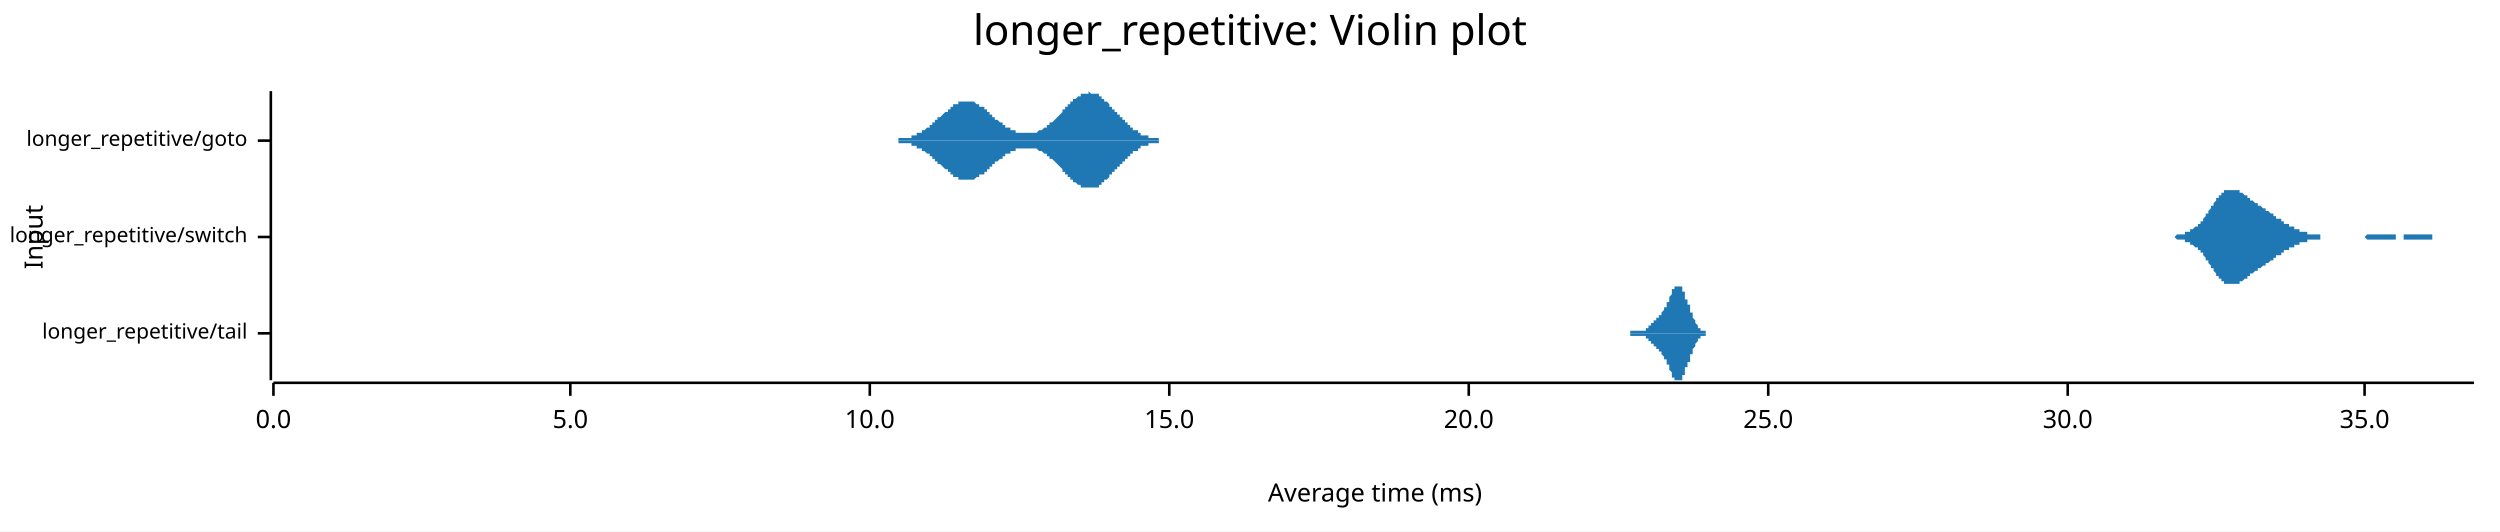
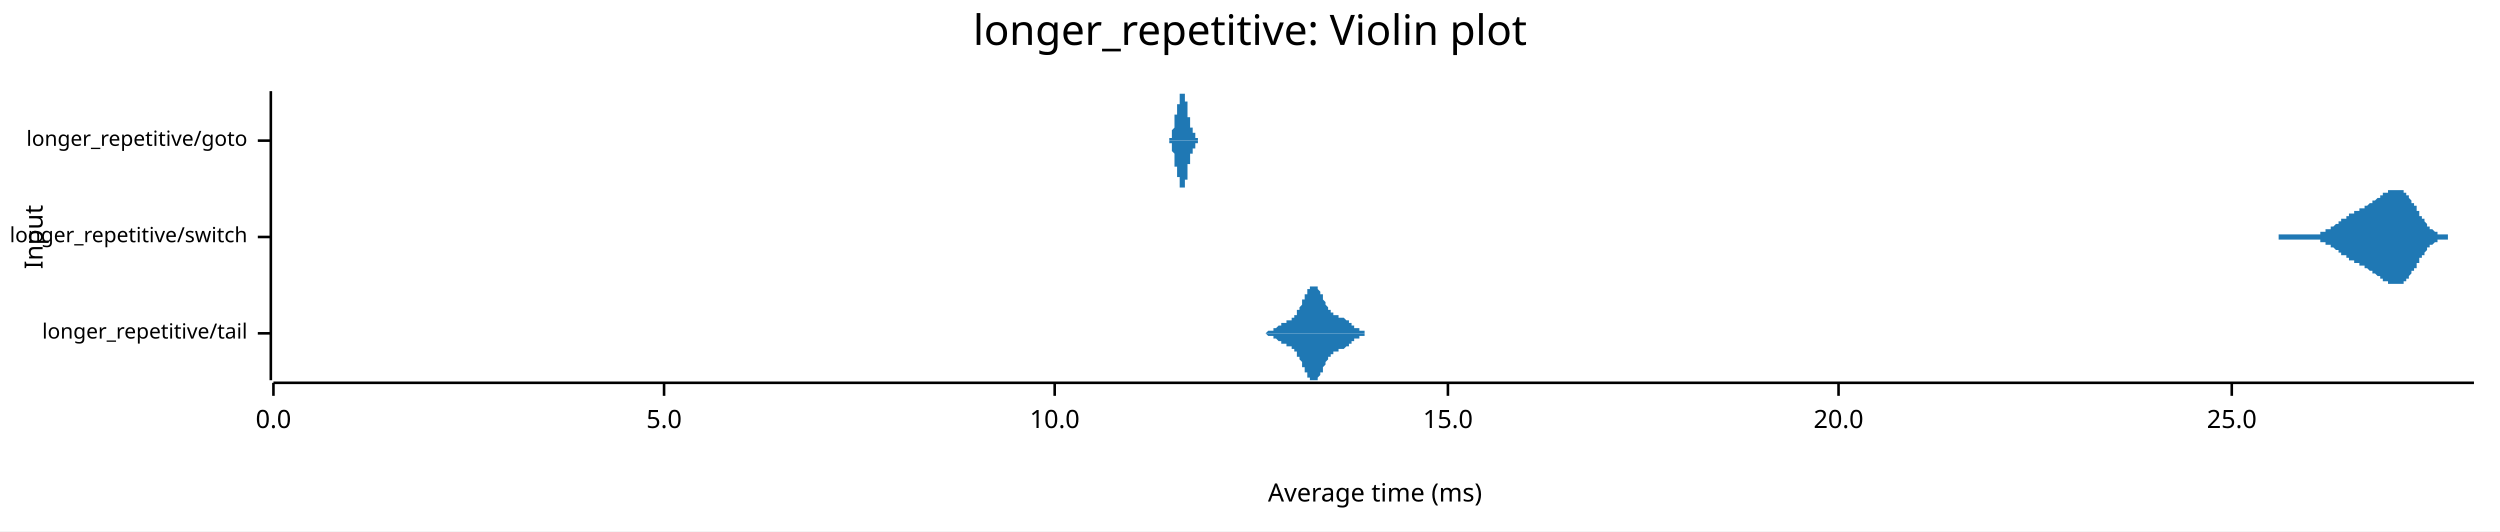
<svg xmlns="http://www.w3.org/2000/svg" width="960" height="204" viewBox="0 0 960 204">
  <rect x="0" y="0" width="960" height="204" fill="white" />
  <text x="480" y="5" dy="0.76em" text-anchor="middle" font-family="sans-serif" font-size="16.129" opacity="1" fill="#000000">
longer_repetitive: Violin plot
</text>
  <text x="9" y="91" dy="0.76em" text-anchor="middle" font-family="sans-serif" font-size="9.677" opacity="1" fill="#000000" transform="rotate(270, 9, 91)">
Input
</text>
  <text x="528" y="195" dy="-0.5ex" text-anchor="middle" font-family="sans-serif" font-size="9.677" opacity="1" fill="#000000">
Average time (ms)
</text>
  <polyline fill="none" opacity="1" stroke="#000000" stroke-width="1" points="104,35 104,146 " />
  <text x="95" y="128" dy="0.5ex" text-anchor="end" font-family="sans-serif" font-size="8.065" opacity="1" fill="#000000">
longer_repetitive/tail
</text>
  <polyline fill="none" opacity="1" stroke="#000000" stroke-width="1" points="99,128 104,128 " />
  <text x="95" y="91" dy="0.5ex" text-anchor="end" font-family="sans-serif" font-size="8.065" opacity="1" fill="#000000">
longer_repetitive/switch
</text>
  <polyline fill="none" opacity="1" stroke="#000000" stroke-width="1" points="99,91 104,91 " />
  <text x="95" y="54" dy="0.5ex" text-anchor="end" font-family="sans-serif" font-size="8.065" opacity="1" fill="#000000">
longer_repetitive/goto
</text>
  <polyline fill="none" opacity="1" stroke="#000000" stroke-width="1" points="99,54 104,54 " />
  <polyline fill="none" opacity="1" stroke="#000000" stroke-width="1" points="105,147 950,147 " />
  <text x="105" y="157" dy="0.76em" text-anchor="middle" font-family="sans-serif" font-size="9.677" opacity="1" fill="#000000">
0.0
</text>
  <polyline fill="none" opacity="1" stroke="#000000" stroke-width="1" points="105,147 105,152 " />
-   <text x="219" y="157" dy="0.76em" text-anchor="middle" font-family="sans-serif" font-size="9.677" opacity="1" fill="#000000">
+   <text x="255" y="157" dy="0.76em" text-anchor="middle" font-family="sans-serif" font-size="9.677" opacity="1" fill="#000000">
5.0
</text>
-   <polyline fill="none" opacity="1" stroke="#000000" stroke-width="1" points="219,147 219,152 " />
-   <text x="334" y="157" dy="0.76em" text-anchor="middle" font-family="sans-serif" font-size="9.677" opacity="1" fill="#000000">
+   <polyline fill="none" opacity="1" stroke="#000000" stroke-width="1" points="255,147 255,152 " />
+   <text x="405" y="157" dy="0.76em" text-anchor="middle" font-family="sans-serif" font-size="9.677" opacity="1" fill="#000000">
10.0
</text>
-   <polyline fill="none" opacity="1" stroke="#000000" stroke-width="1" points="334,147 334,152 " />
-   <text x="449" y="157" dy="0.76em" text-anchor="middle" font-family="sans-serif" font-size="9.677" opacity="1" fill="#000000">
+   <polyline fill="none" opacity="1" stroke="#000000" stroke-width="1" points="405,147 405,152 " />
+   <text x="556" y="157" dy="0.76em" text-anchor="middle" font-family="sans-serif" font-size="9.677" opacity="1" fill="#000000">
15.0
</text>
-   <polyline fill="none" opacity="1" stroke="#000000" stroke-width="1" points="449,147 449,152 " />
-   <text x="564" y="157" dy="0.76em" text-anchor="middle" font-family="sans-serif" font-size="9.677" opacity="1" fill="#000000">
+   <polyline fill="none" opacity="1" stroke="#000000" stroke-width="1" points="556,147 556,152 " />
+   <text x="706" y="157" dy="0.76em" text-anchor="middle" font-family="sans-serif" font-size="9.677" opacity="1" fill="#000000">
20.0
</text>
-   <polyline fill="none" opacity="1" stroke="#000000" stroke-width="1" points="564,147 564,152 " />
-   <text x="679" y="157" dy="0.76em" text-anchor="middle" font-family="sans-serif" font-size="9.677" opacity="1" fill="#000000">
+   <polyline fill="none" opacity="1" stroke="#000000" stroke-width="1" points="706,147 706,152 " />
+   <text x="857" y="157" dy="0.76em" text-anchor="middle" font-family="sans-serif" font-size="9.677" opacity="1" fill="#000000">
25.0
</text>
-   <polyline fill="none" opacity="1" stroke="#000000" stroke-width="1" points="679,147 679,152 " />
-   <text x="794" y="157" dy="0.76em" text-anchor="middle" font-family="sans-serif" font-size="9.677" opacity="1" fill="#000000">
- 30.0
- </text>
-   <polyline fill="none" opacity="1" stroke="#000000" stroke-width="1" points="794,147 794,152 " />
-   <text x="908" y="157" dy="0.76em" text-anchor="middle" font-family="sans-serif" font-size="9.677" opacity="1" fill="#000000">
- 35.0
- </text>
-   <polyline fill="none" opacity="1" stroke="#000000" stroke-width="1" points="908,147 908,152 " />
-   <polygon opacity="1" fill="#1F78B4" points="621,128 622,128 622,128 622,128 622,128 622,128 622,128 622,128 622,128 622,128 622,128 622,128 622,128 622,128 623,128 623,128 623,128 623,128 623,128 623,128 623,128 623,128 623,128 623,128 623,128 623,128 623,128 624,128 624,128 624,128 624,128 624,128 624,128 624,128 624,128 624,128 624,128 624,128 624,128 624,128 625,128 625,128 625,128 625,128 625,128 625,128 625,128 625,128 625,128 625,128 625,128 625,128 625,128 626,128 626,128 626,128 626,128 626,128 626,128 626,128 626,128 626,127 626,127 626,127 626,127 626,127 626,127 627,127 627,127 627,127 627,127 627,127 627,127 627,127 627,127 627,127 627,127 627,127 627,127 627,127 628,127 628,127 628,127 628,127 628,127 628,127 628,127 628,127 628,127 628,127 628,127 628,127 628,127 629,127 629,127 629,127 629,127 629,127 629,127 629,127 629,127 629,127 629,127 629,127 629,127 629,127 630,127 630,127 630,127 630,127 630,127 630,127 630,127 630,127 630,127 630,127 630,127 630,127 630,127 631,127 631,127 631,127 631,127 631,127 631,127 631,127 631,127 631,127 631,127 631,127 631,127 631,127 632,127 632,127 632,127 632,127 632,127 632,127 632,127 632,127 632,126 632,126 632,126 632,126 632,126 633,126 633,126 633,126 633,126 633,126 633,126 633,126 633,126 633,126 633,126 633,125 633,125 633,125 634,125 634,125 634,125 634,125 634,125 634,125 634,125 634,125 634,125 634,125 634,124 634,124 634,124 635,124 635,124 635,124 635,124 635,124 635,124 635,124 635,124 635,124 635,123 635,123 635,123 635,123 635,123 636,123 636,123 636,123 636,123 636,123 636,123 636,123 636,122 636,122 636,122 636,122 636,122 636,122 637,122 637,122 637,122 637,122 637,122 637,122 637,121 637,121 637,121 637,121 637,121 637,121 637,121 638,121 638,121 638,121 638,121 638,120 638,120 638,120 638,120 638,120 638,120 638,120 638,120 638,120 639,119 639,119 639,119 639,119 639,119 639,119 639,119 639,119 639,118 639,118 639,118 639,118 639,118 640,118 640,118 640,117 640,117 640,117 640,117 640,117 640,117 640,116 640,116 640,116 640,116 640,116 641,116 641,115 641,115 641,115 641,115 641,115 641,115 641,114 641,114 641,114 641,114 641,114 641,114 642,113 642,113 642,113 642,113 642,113 642,113 642,112 642,112 642,112 642,112 642,112 642,112 642,111 643,111 643,111 643,111 643,111 643,111 643,111 643,111 643,110 643,110 643,110 643,110 643,110 643,110 644,110 644,110 644,110 644,110 644,110 644,110 644,110 644,110 644,110 644,110 644,109 644,109 644,110 644,110 645,110 645,110 645,110 645,110 645,110 645,110 645,110 645,110 645,110 645,110 645,110 645,110 645,110 646,110 646,111 646,111 646,111 646,111 646,111 646,111 646,111 646,112 646,112 646,112 646,112 646,112 647,112 647,112 647,113 647,113 647,113 647,113 647,113 647,114 647,114 647,114 647,114 647,114 647,115 648,115 648,115 648,115 648,115 648,116 648,116 648,116 648,116 648,116 648,117 648,117 648,117 648,117 649,117 649,118 649,118 649,118 649,118 649,118 649,119 649,119 649,119 649,119 649,120 649,120 649,120 650,120 650,120 650,121 650,121 650,121 650,121 650,121 650,122 650,122 650,122 650,122 650,122 650,122 651,123 651,123 651,123 651,123 651,123 651,123 651,124 651,124 651,124 651,124 651,124 651,124 651,124 652,125 652,125 652,125 652,125 652,125 652,125 652,125 652,125 652,125 652,126 652,126 652,126 652,126 653,126 653,126 653,126 653,126 653,126 653,126 653,126 653,126 653,127 653,127 653,127 653,127 653,127 653,127 654,127 654,127 654,127 654,127 654,127 654,127 654,127 654,127 654,127 654,127 654,127 654,127 654,127 655,127 655,127 655,127 655,127 655,127 655,127 655,128 655,128 655,128 655,128 655,128 655,128 655,128 656,128 656,128 656,128 656,128 656,128 656,128 656,128 656,128 656,128 656,128 656,128 656,128 656,128 657,128 657,128 657,128 657,128 657,128 657,128 657,128 657,128 657,128 657,128 657,128 657,128 657,128 658,128 658,128 658,128 658,128 658,128 658,128 658,128 658,128 658,128 658,128 658,128 658,128 658,128 659,128 659,128 659,128 659,128 659,128 659,128 659,128 659,128 659,128 659,128 659,128 659,128 659,128 660,128 660,128 621,128 " />
-   <polygon opacity="1" fill="#1F78B4" points="621,128 622,128 622,128 622,128 622,128 622,128 622,128 622,128 622,128 622,128 622,128 622,128 622,128 622,128 623,128 623,128 623,128 623,128 623,128 623,128 623,128 623,128 623,128 623,128 623,128 623,128 623,128 624,128 624,128 624,128 624,128 624,128 624,128 624,128 624,128 624,128 624,128 624,128 624,128 624,128 625,128 625,128 625,128 625,128 625,128 625,128 625,128 625,128 625,128 625,128 625,128 625,128 625,128 626,128 626,128 626,128 626,128 626,128 626,128 626,128 626,128 626,129 626,129 626,129 626,129 626,129 626,129 627,129 627,129 627,129 627,129 627,129 627,129 627,129 627,129 627,129 627,129 627,129 627,129 627,129 628,129 628,129 628,129 628,129 628,129 628,129 628,129 628,129 628,129 628,129 628,129 628,129 628,129 629,129 629,129 629,129 629,129 629,129 629,129 629,129 629,129 629,129 629,129 629,129 629,129 629,129 630,129 630,129 630,129 630,129 630,129 630,129 630,129 630,129 630,129 630,129 630,129 630,129 630,129 631,129 631,129 631,129 631,129 631,129 631,129 631,129 631,129 631,129 631,129 631,129 631,129 631,129 632,129 632,129 632,129 632,129 632,129 632,129 632,129 632,129 632,130 632,130 632,130 632,130 632,130 633,130 633,130 633,130 633,130 633,130 633,130 633,130 633,130 633,130 633,130 633,130 633,131 633,131 634,131 634,131 634,131 634,131 634,131 634,131 634,131 634,131 634,131 634,131 634,132 634,132 634,132 635,132 635,132 635,132 635,132 635,132 635,132 635,132 635,132 635,132 635,133 635,133 635,133 635,133 635,133 636,133 636,133 636,133 636,133 636,133 636,133 636,133 636,134 636,134 636,134 636,134 636,134 636,134 637,134 637,134 637,134 637,134 637,134 637,134 637,135 637,135 637,135 637,135 637,135 637,135 637,135 638,135 638,135 638,135 638,135 638,136 638,136 638,136 638,136 638,136 638,136 638,136 638,136 638,136 639,137 639,137 639,137 639,137 639,137 639,137 639,137 639,137 639,138 639,138 639,138 639,138 639,138 640,138 640,138 640,139 640,139 640,139 640,139 640,139 640,139 640,140 640,140 640,140 640,140 640,140 641,140 641,141 641,141 641,141 641,141 641,141 641,141 641,142 641,142 641,142 641,142 641,142 641,142 642,143 642,143 642,143 642,143 642,143 642,143 642,144 642,144 642,144 642,144 642,144 642,144 642,145 643,145 643,145 643,145 643,145 643,145 643,145 643,145 643,146 643,146 643,146 643,146 643,146 643,146 644,146 644,146 644,146 644,146 644,146 644,146 644,146 644,146 644,146 644,146 644,146 644,146 644,146 644,146 645,146 645,146 645,146 645,146 645,146 645,146 645,146 645,146 645,146 645,146 645,146 645,146 645,146 646,146 646,145 646,145 646,145 646,145 646,145 646,145 646,145 646,144 646,144 646,144 646,144 646,144 647,144 647,144 647,143 647,143 647,143 647,143 647,143 647,142 647,142 647,142 647,142 647,142 647,141 648,141 648,141 648,141 648,141 648,140 648,140 648,140 648,140 648,140 648,139 648,139 648,139 648,139 649,139 649,138 649,138 649,138 649,138 649,138 649,137 649,137 649,137 649,137 649,136 649,136 649,136 650,136 650,136 650,135 650,135 650,135 650,135 650,135 650,134 650,134 650,134 650,134 650,134 650,134 651,133 651,133 651,133 651,133 651,133 651,133 651,132 651,132 651,132 651,132 651,132 651,132 651,132 652,131 652,131 652,131 652,131 652,131 652,131 652,131 652,131 652,131 652,130 652,130 652,130 652,130 653,130 653,130 653,130 653,130 653,130 653,130 653,130 653,130 653,129 653,129 653,129 653,129 653,129 653,129 654,129 654,129 654,129 654,129 654,129 654,129 654,129 654,129 654,129 654,129 654,129 654,129 654,129 655,129 655,129 655,129 655,129 655,129 655,129 655,128 655,128 655,128 655,128 655,128 655,128 655,128 656,128 656,128 656,128 656,128 656,128 656,128 656,128 656,128 656,128 656,128 656,128 656,128 656,128 657,128 657,128 657,128 657,128 657,128 657,128 657,128 657,128 657,128 657,128 657,128 657,128 657,128 658,128 658,128 658,128 658,128 658,128 658,128 658,128 658,128 658,128 658,128 658,128 658,128 658,128 659,128 659,128 659,128 659,128 659,128 659,128 659,128 659,128 659,128 659,128 659,128 659,128 659,128 660,128 660,128 621,128 " />
-   <polygon opacity="1" fill="#1F78B4" points="824,91 824,91 824,91 824,91 825,91 825,91 825,91 825,91 826,91 826,91 826,91 826,91 827,91 827,91 827,91 827,91 828,91 828,91 828,91 828,91 829,91 829,91 829,91 829,91 830,91 830,91 830,91 830,91 831,91 831,91 831,91 831,91 832,91 832,91 832,91 832,91 833,91 833,91 833,91 833,91 834,91 834,91 834,91 834,91 835,91 835,91 835,91 835,91 836,90 836,90 836,90 836,90 837,90 837,90 837,90 837,90 838,90 838,90 838,90 838,90 839,90 839,90 839,90 839,89 840,89 840,89 840,89 840,89 841,89 841,89 841,89 841,88 842,88 842,88 842,88 842,88 843,87 843,87 843,87 844,87 844,87 844,86 844,86 845,86 845,86 845,85 845,85 846,85 846,84 846,84 846,84 847,83 847,83 847,83 847,82 848,82 848,82 848,81 848,81 849,80 849,80 849,80 849,79 850,79 850,79 850,78 850,78 851,77 851,77 851,77 851,76 852,76 852,76 852,75 852,75 853,75 853,75 853,74 853,74 854,74 854,74 854,74 854,73 855,73 855,73 855,73 855,73 856,73 856,73 856,73 856,73 857,73 857,72 857,73 857,73 858,73 858,73 858,73 858,73 859,73 859,73 859,73 859,73 860,73 860,73 860,74 860,74 861,74 861,74 861,74 861,74 862,75 862,75 862,75 862,75 863,75 863,76 863,76 863,76 864,76 864,76 864,76 864,77 865,77 865,77 865,77 865,77 866,78 866,78 866,78 866,78 867,78 867,78 867,79 867,79 868,79 868,79 868,79 868,79 869,80 869,80 869,80 870,80 870,80 870,80 870,81 871,81 871,81 871,81 871,81 872,82 872,82 872,82 872,82 873,82 873,82 873,83 873,83 874,83 874,83 874,83 874,84 875,84 875,84 875,84 875,84 876,84 876,85 876,85 876,85 877,85 877,85 877,85 877,86 878,86 878,86 878,86 878,86 879,86 879,86 879,87 879,87 880,87 880,87 880,87 880,87 881,87 881,88 881,88 881,88 882,88 882,88 882,88 882,88 883,88 883,88 883,88 883,89 884,89 884,89 884,89 884,89 885,89 885,89 885,89 885,89 886,89 886,89 886,89 886,90 887,90 887,90 887,90 887,90 888,90 888,90 888,90 888,90 889,90 889,90 889,90 889,90 890,90 890,90 890,90 890,90 891,90 891,90 891,90 891,91 892,91 892,91 892,91 892,91 893,91 893,91 893,91 893,91 894,91 894,91 894,91 894,91 895,91 895,91 895,91 895,91 896,91 896,91 896,91 897,91 897,91 897,91 897,91 898,91 898,91 898,91 898,91 899,91 899,91 899,91 899,91 900,91 900,91 900,91 900,91 901,91 901,91 901,91 901,91 902,91 902,91 902,91 902,91 903,91 903,91 903,91 903,91 904,91 904,91 904,91 904,91 905,91 905,91 905,91 905,91 906,91 906,91 906,91 906,91 907,91 907,91 907,91 907,91 908,91 908,91 908,91 908,91 909,90 909,90 909,90 909,90 910,90 910,90 910,90 910,90 911,90 911,90 911,90 911,90 912,90 912,90 912,90 912,90 913,90 913,90 913,90 913,90 914,90 914,90 914,90 914,90 915,90 915,90 915,90 915,90 916,90 916,90 916,90 916,90 917,90 917,90 917,90 917,90 918,90 918,90 918,90 918,90 919,90 919,90 919,90 919,90 920,90 920,90 920,91 920,91 921,91 921,91 921,91 921,91 922,91 922,91 922,91 922,91 923,91 923,90 923,90 924,90 924,90 924,90 924,90 925,90 925,90 925,90 925,90 926,90 926,90 926,90 926,90 927,90 927,90 927,90 927,90 928,90 928,90 928,90 928,90 929,90 929,90 929,90 929,90 930,90 930,90 930,90 930,90 931,90 931,90 931,90 931,90 932,90 932,90 932,90 932,90 933,90 933,90 933,90 933,90 934,90 934,90 934,90 934,91 935,91 935,91 935,91 935,91 936,91 936,91 936,91 936,91 937,91 937,91 937,91 937,91 938,91 938,91 938,91 938,91 939,91 939,91 939,91 939,91 940,91 940,91 940,91 940,91 941,91 941,91 941,91 941,91 942,91 942,91 942,91 942,91 943,91 943,91 943,91 943,91 944,91 944,91 944,91 944,91 945,91 945,91 945,91 945,91 946,91 946,91 946,91 946,91 947,91 947,91 947,91 947,91 948,91 948,91 948,91 948,91 949,91 949,91 949,91 950,91 950,91 824,91 " />
-   <polygon opacity="1" fill="#1F78B4" points="824,91 824,91 824,91 824,91 825,91 825,91 825,91 825,91 826,91 826,91 826,91 826,91 827,91 827,91 827,91 827,91 828,91 828,91 828,91 828,91 829,91 829,91 829,91 829,91 830,91 830,91 830,91 830,91 831,91 831,91 831,91 831,91 832,91 832,91 832,91 832,91 833,91 833,91 833,91 833,91 834,91 834,91 834,91 834,91 835,91 835,91 835,91 835,91 836,92 836,92 836,92 836,92 837,92 837,92 837,92 837,92 838,92 838,92 838,92 838,92 839,92 839,92 839,92 839,93 840,93 840,93 840,93 840,93 841,93 841,93 841,93 841,94 842,94 842,94 842,94 842,94 843,95 843,95 843,95 844,95 844,95 844,96 844,96 845,96 845,96 845,97 845,97 846,97 846,98 846,98 846,98 847,99 847,99 847,99 847,100 848,100 848,100 848,101 848,101 849,102 849,102 849,102 849,103 850,103 850,103 850,104 850,104 851,105 851,105 851,105 851,106 852,106 852,106 852,106 852,107 853,107 853,107 853,108 853,108 854,108 854,108 854,108 854,109 855,109 855,109 855,109 855,109 856,109 856,109 856,109 856,109 857,109 857,109 857,109 857,109 858,109 858,109 858,109 858,109 859,109 859,109 859,109 859,109 860,109 860,109 860,108 860,108 861,108 861,108 861,108 861,108 862,107 862,107 862,107 862,107 863,107 863,106 863,106 863,106 864,106 864,106 864,106 864,105 865,105 865,105 865,105 865,105 866,104 866,104 866,104 866,104 867,104 867,104 867,103 867,103 868,103 868,103 868,103 868,103 869,102 869,102 869,102 870,102 870,102 870,101 870,101 871,101 871,101 871,101 871,101 872,100 872,100 872,100 872,100 873,100 873,100 873,99 873,99 874,99 874,99 874,99 874,98 875,98 875,98 875,98 875,98 876,98 876,97 876,97 876,97 877,97 877,97 877,97 877,96 878,96 878,96 878,96 878,96 879,96 879,96 879,95 879,95 880,95 880,95 880,95 880,95 881,95 881,94 881,94 881,94 882,94 882,94 882,94 882,94 883,94 883,94 883,94 883,93 884,93 884,93 884,93 884,93 885,93 885,93 885,93 885,93 886,93 886,93 886,93 886,92 887,92 887,92 887,92 887,92 888,92 888,92 888,92 888,92 889,92 889,92 889,92 889,92 890,92 890,92 890,92 890,92 891,92 891,92 891,91 891,91 892,91 892,91 892,91 892,91 893,91 893,91 893,91 893,91 894,91 894,91 894,91 894,91 895,91 895,91 895,91 895,91 896,91 896,91 896,91 897,91 897,91 897,91 897,91 898,91 898,91 898,91 898,91 899,91 899,91 899,91 899,91 900,91 900,91 900,91 900,91 901,91 901,91 901,91 901,91 902,91 902,91 902,91 902,91 903,91 903,91 903,91 903,91 904,91 904,91 904,91 904,91 905,91 905,91 905,91 905,91 906,91 906,91 906,91 906,91 907,91 907,91 907,91 907,91 908,91 908,91 908,91 908,91 909,92 909,92 909,92 909,92 910,92 910,92 910,92 910,92 911,92 911,92 911,92 911,92 912,92 912,92 912,92 912,92 913,92 913,92 913,92 913,92 914,92 914,92 914,92 914,92 915,92 915,92 915,92 915,92 916,92 916,92 916,92 916,92 917,92 917,92 917,92 917,92 918,92 918,92 918,92 918,92 919,92 919,92 919,92 919,92 920,92 920,92 920,91 920,91 921,91 921,91 921,91 921,91 922,91 922,91 922,91 922,91 923,91 923,92 923,92 924,92 924,92 924,92 924,92 925,92 925,92 925,92 925,92 926,92 926,92 926,92 926,92 927,92 927,92 927,92 927,92 928,92 928,92 928,92 928,92 929,92 929,92 929,92 929,92 930,92 930,92 930,92 930,92 931,92 931,92 931,92 931,92 932,92 932,92 932,92 932,92 933,92 933,92 933,92 933,92 934,92 934,92 934,92 934,91 935,91 935,91 935,91 935,91 936,91 936,91 936,91 936,91 937,91 937,91 937,91 937,91 938,91 938,91 938,91 938,91 939,91 939,91 939,91 939,91 940,91 940,91 940,91 940,91 941,91 941,91 941,91 941,91 942,91 942,91 942,91 942,91 943,91 943,91 943,91 943,91 944,91 944,91 944,91 944,91 945,91 945,91 945,91 945,91 946,91 946,91 946,91 946,91 947,91 947,91 947,91 947,91 948,91 948,91 948,91 948,91 949,91 949,91 949,91 950,91 950,91 824,91 " />
-   <polygon opacity="1" fill="#1F78B4" points="339,54 340,54 340,54 340,54 340,54 340,54 341,54 341,54 341,54 341,54 342,54 342,54 342,54 342,54 342,54 343,54 343,54 343,54 343,54 344,54 344,54 344,54 344,54 344,54 345,54 345,54 345,53 345,53 346,53 346,53 346,53 346,53 346,53 347,53 347,53 347,53 347,53 348,53 348,53 348,53 348,53 348,53 349,53 349,53 349,53 349,53 350,53 350,52 350,52 350,52 350,52 351,52 351,52 351,52 351,52 352,52 352,52 352,52 352,51 352,51 353,51 353,51 353,51 353,51 354,51 354,51 354,50 354,50 354,50 355,50 355,50 355,50 355,50 356,49 356,49 356,49 356,49 356,49 357,49 357,48 357,48 357,48 358,48 358,48 358,48 358,47 358,47 359,47 359,47 359,47 359,46 360,46 360,46 360,46 360,46 360,45 361,45 361,45 361,45 361,45 362,44 362,44 362,44 362,44 362,44 363,43 363,43 363,43 363,43 364,43 364,42 364,42 364,42 364,42 365,42 365,41 365,41 365,41 366,41 366,41 366,41 366,40 366,40 367,40 367,40 367,40 367,40 368,40 368,40 368,39 368,39 368,39 369,39 369,39 369,39 369,39 370,39 370,39 370,39 370,39 370,39 371,39 371,39 371,39 371,39 372,39 372,39 372,39 372,39 372,39 373,39 373,39 373,39 373,39 374,39 374,39 374,39 374,39 374,39 375,40 375,40 375,40 375,40 376,40 376,40 376,40 376,40 376,41 377,41 377,41 377,41 377,41 378,41 378,42 378,42 378,42 378,42 379,42 379,42 379,43 379,43 380,43 380,43 380,43 380,44 380,44 381,44 381,44 381,44 381,45 382,45 382,45 382,45 382,45 382,46 383,46 383,46 383,46 383,46 384,47 384,47 384,47 384,47 384,47 385,47 385,48 385,48 385,48 386,48 386,48 386,48 386,49 386,49 387,49 387,49 387,49 387,49 388,49 388,50 388,50 388,50 388,50 389,50 389,50 389,50 389,50 390,50 390,51 390,51 390,51 390,51 391,51 391,51 391,51 391,51 392,51 392,51 392,51 392,51 392,51 393,51 393,51 393,51 393,51 394,51 394,51 394,51 394,51 394,51 395,51 395,51 395,51 395,51 396,51 396,51 396,51 396,51 396,51 397,51 397,51 397,51 397,51 398,51 398,51 398,51 398,51 398,51 399,50 399,50 399,50 399,50 400,50 400,50 400,50 400,50 400,50 401,49 401,49 401,49 401,49 402,49 402,49 402,49 402,48 402,48 403,48 403,48 403,48 403,47 404,47 404,47 404,47 404,47 404,47 405,46 405,46 405,46 405,46 406,45 406,45 406,45 406,45 406,45 407,44 407,44 407,44 407,44 408,43 408,43 408,43 408,43 408,42 409,42 409,42 409,42 409,41 410,41 410,41 410,41 410,41 410,40 411,40 411,40 411,40 411,39 412,39 412,39 412,39 412,39 412,38 413,38 413,38 413,38 413,38 414,37 414,37 414,37 414,37 414,37 415,37 415,37 415,36 415,36 416,36 416,36 416,36 416,36 416,36 417,36 417,36 417,36 417,36 418,36 418,36 418,36 418,35 418,35 419,36 419,36 419,36 419,36 420,36 420,36 420,36 420,36 420,36 421,36 421,36 421,36 421,36 422,36 422,37 422,37 422,37 422,37 423,37 423,37 423,37 423,38 424,38 424,38 424,38 424,38 424,39 425,39 425,39 425,39 425,39 426,40 426,40 426,40 426,40 426,41 427,41 427,41 427,41 427,42 428,42 428,42 428,42 428,43 428,43 429,43 429,43 429,44 429,44 430,44 430,44 430,45 430,45 430,45 431,45 431,45 431,46 431,46 432,46 432,46 432,47 432,47 432,47 433,47 433,48 433,48 433,48 434,48 434,48 434,49 434,49 434,49 435,49 435,49 435,49 435,50 436,50 436,50 436,50 436,50 436,50 437,50 437,51 437,51 437,51 438,51 438,51 438,51 438,51 438,52 439,52 439,52 439,52 439,52 440,52 440,52 440,52 440,52 441,52 441,52 441,53 441,53 441,53 442,53 442,53 442,53 442,53 443,53 443,53 443,53 443,53 443,53 444,53 444,53 444,53 444,53 445,53 445,53 445,53 445,53 445,54 446,54 446,54 446,54 446,54 447,54 447,54 447,54 447,54 447,54 448,54 448,54 448,54 448,54 449,54 449,54 449,54 449,54 449,54 450,54 450,54 450,54 450,54 450,54 339,54 " />
-   <polygon opacity="1" fill="#1F78B4" points="339,54 340,54 340,54 340,54 340,54 340,54 341,54 341,54 341,54 341,54 342,54 342,54 342,54 342,54 342,54 343,54 343,54 343,54 343,54 344,54 344,54 344,54 344,54 344,54 345,54 345,54 345,55 345,55 346,55 346,55 346,55 346,55 346,55 347,55 347,55 347,55 347,55 348,55 348,55 348,55 348,55 348,55 349,55 349,55 349,55 349,55 350,55 350,56 350,56 350,56 350,56 351,56 351,56 351,56 351,56 352,56 352,56 352,56 352,57 352,57 353,57 353,57 353,57 353,57 354,57 354,57 354,58 354,58 354,58 355,58 355,58 355,58 355,58 356,59 356,59 356,59 356,59 356,59 357,59 357,60 357,60 357,60 358,60 358,60 358,60 358,61 358,61 359,61 359,61 359,61 359,62 360,62 360,62 360,62 360,62 360,63 361,63 361,63 361,63 361,63 362,64 362,64 362,64 362,64 362,64 363,65 363,65 363,65 363,65 364,65 364,66 364,66 364,66 364,66 365,66 365,67 365,67 365,67 366,67 366,67 366,67 366,68 366,68 367,68 367,68 367,68 367,68 368,68 368,68 368,69 368,69 368,69 369,69 369,69 369,69 369,69 370,69 370,69 370,69 370,69 370,69 371,69 371,69 371,69 371,69 372,69 372,69 372,69 372,69 372,69 373,69 373,69 373,69 373,69 374,69 374,69 374,69 374,69 374,69 375,68 375,68 375,68 375,68 376,68 376,68 376,68 376,68 376,67 377,67 377,67 377,67 377,67 378,67 378,66 378,66 378,66 378,66 379,66 379,66 379,65 379,65 380,65 380,65 380,65 380,64 380,64 381,64 381,64 381,64 381,63 382,63 382,63 382,63 382,63 382,62 383,62 383,62 383,62 383,62 384,61 384,61 384,61 384,61 384,61 385,61 385,60 385,60 385,60 386,60 386,60 386,60 386,59 386,59 387,59 387,59 387,59 387,59 388,59 388,58 388,58 388,58 388,58 389,58 389,58 389,58 389,58 390,58 390,57 390,57 390,57 390,57 391,57 391,57 391,57 391,57 392,57 392,57 392,57 392,57 392,57 393,57 393,57 393,57 393,57 394,57 394,57 394,57 394,57 394,57 395,57 395,57 395,57 395,57 396,57 396,57 396,57 396,57 396,57 397,57 397,57 397,57 397,57 398,57 398,57 398,57 398,57 398,57 399,58 399,58 399,58 399,58 400,58 400,58 400,58 400,58 400,58 401,59 401,59 401,59 401,59 402,59 402,59 402,59 402,60 402,60 403,60 403,60 403,60 403,61 404,61 404,61 404,61 404,61 404,61 405,62 405,62 405,62 405,62 406,63 406,63 406,63 406,63 406,63 407,64 407,64 407,64 407,64 408,65 408,65 408,65 408,65 408,66 409,66 409,66 409,66 409,67 410,67 410,67 410,67 410,67 410,68 411,68 411,68 411,68 411,69 412,69 412,69 412,69 412,69 412,70 413,70 413,70 413,70 413,70 414,71 414,71 414,71 414,71 414,71 415,71 415,71 415,72 415,72 416,72 416,72 416,72 416,72 416,72 417,72 417,72 417,72 417,72 418,72 418,72 418,72 418,72 418,72 419,72 419,72 419,72 419,72 420,72 420,72 420,72 420,72 420,72 421,72 421,72 421,72 421,72 422,72 422,71 422,71 422,71 422,71 423,71 423,71 423,71 423,70 424,70 424,70 424,70 424,70 424,69 425,69 425,69 425,69 425,69 426,68 426,68 426,68 426,68 426,67 427,67 427,67 427,67 427,66 428,66 428,66 428,66 428,65 428,65 429,65 429,65 429,64 429,64 430,64 430,64 430,63 430,63 430,63 431,63 431,62 431,62 431,62 432,62 432,62 432,61 432,61 432,61 433,61 433,60 433,60 433,60 434,60 434,60 434,59 434,59 434,59 435,59 435,59 435,59 435,58 436,58 436,58 436,58 436,58 436,58 437,58 437,57 437,57 437,57 438,57 438,57 438,57 438,57 438,56 439,56 439,56 439,56 439,56 440,56 440,56 440,56 440,56 441,56 441,56 441,55 441,55 441,55 442,55 442,55 442,55 442,55 443,55 443,55 443,55 443,55 443,55 444,55 444,55 444,55 444,55 445,55 445,55 445,55 445,55 445,54 446,54 446,54 446,54 446,54 447,54 447,54 447,54 447,54 447,54 448,54 448,54 448,54 448,54 449,54 449,54 449,54 449,54 449,54 450,54 450,54 450,54 450,54 450,54 339,54 " />
+   <polyline fill="none" opacity="1" stroke="#000000" stroke-width="1" points="857,147 857,152 " />
+   <polygon opacity="1" fill="#1F78B4" points="482,128 482,128 482,128 483,128 483,128 483,128 483,128 483,128 483,128 484,128 484,128 484,128 484,128 484,128 484,128 485,128 485,128 485,128 485,128 485,128 485,128 486,128 486,128 486,128 486,128 486,128 487,127 487,127 487,127 487,127 487,127 487,127 488,127 488,127 488,127 488,127 488,127 488,127 489,127 489,127 489,126 489,126 489,126 489,126 490,126 490,126 490,126 490,126 490,126 491,125 491,125 491,125 491,125 491,125 491,125 492,125 492,125 492,125 492,125 492,124 492,124 493,124 493,124 493,124 493,124 493,124 493,124 494,124 494,124 494,124 494,124 494,123 494,123 495,123 495,123 495,123 495,123 495,123 496,123 496,123 496,123 496,122 496,122 496,122 497,122 497,122 497,122 497,121 497,121 497,121 498,121 498,120 498,120 498,120 498,120 498,119 499,119 499,119 499,118 499,118 499,118 500,117 500,117 500,116 500,116 500,116 500,115 501,115 501,114 501,114 501,114 501,113 501,113 502,113 502,112 502,112 502,112 502,111 502,111 503,111 503,110 503,110 503,110 503,110 504,110 504,110 504,110 504,110 504,109 504,110 505,110 505,110 505,110 505,110 505,110 505,110 506,110 506,110 506,111 506,111 506,111 506,111 507,112 507,112 507,112 507,113 507,113 508,113 508,114 508,114 508,115 508,115 508,115 509,116 509,116 509,116 509,117 509,117 509,117 510,118 510,118 510,118 510,118 510,119 510,119 511,119 511,119 511,120 511,120 511,120 512,120 512,120 512,120 512,120 512,121 512,121 513,121 513,121 513,121 513,121 513,121 513,121 514,121 514,121 514,121 514,121 514,122 514,122 515,122 515,122 515,122 515,122 515,122 515,122 516,122 516,122 516,122 516,122 516,122 517,123 517,123 517,123 517,123 517,123 517,123 518,123 518,123 518,124 518,124 518,124 518,124 519,124 519,124 519,124 519,125 519,125 519,125 520,125 520,125 520,125 520,125 520,126 521,126 521,126 521,126 521,126 521,126 521,126 522,126 522,127 522,127 522,127 522,127 522,127 523,127 523,127 523,127 523,127 523,127 523,127 524,127 524,127 524,128 524,128 524,128 525,128 525,128 525,128 525,128 525,128 525,128 526,128 526,128 526,128 526,128 526,128 526,128 527,128 527,128 527,128 527,128 527,128 527,128 528,128 528,128 528,128 528,128 528,128 529,128 529,128 529,128 529,128 529,128 529,128 530,128 530,128 530,128 530,128 530,128 530,128 531,128 531,128 531,128 531,128 531,128 531,128 532,128 532,128 532,128 532,128 532,128 532,128 533,128 533,128 533,128 533,128 533,128 534,128 534,128 534,128 534,128 534,128 534,128 535,128 535,128 535,128 535,128 535,128 535,128 536,128 536,128 536,128 536,128 536,128 536,128 537,128 537,128 537,128 537,128 537,128 538,128 538,128 538,128 538,128 538,128 538,128 539,128 539,128 539,128 539,128 539,128 539,128 540,128 540,128 540,128 540,128 540,128 540,128 541,128 541,128 541,128 541,128 541,128 542,128 542,128 542,128 542,128 542,128 542,128 543,128 543,128 543,128 543,128 543,128 543,128 544,128 544,128 544,128 544,128 544,128 544,128 545,128 545,128 545,128 545,128 545,128 546,128 546,128 546,128 546,128 546,128 546,128 547,128 547,128 547,128 547,128 547,128 547,128 548,128 548,128 548,128 548,128 548,128 548,128 549,128 549,128 549,128 549,128 549,128 550,128 550,128 550,128 550,128 550,128 550,128 551,128 551,128 551,128 551,128 551,128 551,128 552,128 552,128 552,128 552,128 552,128 552,128 553,128 553,128 553,128 553,128 553,128 553,128 554,128 554,128 554,128 554,128 554,128 555,128 555,128 555,128 555,128 555,128 555,128 556,128 556,128 556,128 556,128 556,128 556,128 557,128 557,128 557,128 557,128 557,128 557,128 558,128 558,128 558,128 558,128 558,128 559,128 559,128 559,128 559,128 559,128 559,128 560,128 560,128 560,128 560,128 560,128 560,128 561,128 561,128 561,128 561,128 561,128 561,128 562,128 562,128 562,128 562,128 562,128 563,128 563,128 563,128 563,128 563,128 563,128 564,128 564,128 564,128 564,128 564,128 564,128 565,128 565,128 565,128 565,128 565,128 565,128 566,128 566,128 566,128 566,128 566,128 567,128 567,128 567,128 567,128 567,128 567,128 568,128 568,128 568,128 568,128 568,128 568,128 569,128 569,128 482,128 " />
+   <polygon opacity="1" fill="#1F78B4" points="482,128 482,128 482,128 483,128 483,128 483,128 483,128 483,128 483,128 484,128 484,128 484,128 484,128 484,128 484,128 485,128 485,128 485,128 485,128 485,128 485,128 486,128 486,128 486,128 486,128 486,128 487,129 487,129 487,129 487,129 487,129 487,129 488,129 488,129 488,129 488,129 488,129 488,129 489,129 489,129 489,130 489,130 489,130 489,130 490,130 490,130 490,130 490,130 490,130 491,131 491,131 491,131 491,131 491,131 491,131 492,131 492,131 492,131 492,131 492,132 492,132 493,132 493,132 493,132 493,132 493,132 493,132 494,132 494,132 494,132 494,132 494,133 494,133 495,133 495,133 495,133 495,133 495,133 496,133 496,133 496,133 496,134 496,134 496,134 497,134 497,134 497,134 497,135 497,135 497,135 498,135 498,136 498,136 498,136 498,136 498,137 499,137 499,137 499,138 499,138 499,138 500,139 500,139 500,140 500,140 500,140 500,141 501,141 501,142 501,142 501,142 501,143 501,143 502,143 502,144 502,144 502,144 502,145 502,145 503,145 503,146 503,146 503,146 503,146 504,146 504,146 504,146 504,146 504,146 504,146 505,146 505,146 505,146 505,146 505,146 505,146 506,146 506,146 506,145 506,145 506,145 506,145 507,144 507,144 507,144 507,143 507,143 508,143 508,142 508,142 508,141 508,141 508,141 509,140 509,140 509,140 509,139 509,139 509,139 510,138 510,138 510,138 510,138 510,137 510,137 511,137 511,137 511,136 511,136 511,136 512,136 512,136 512,136 512,136 512,135 512,135 513,135 513,135 513,135 513,135 513,135 513,135 514,135 514,135 514,135 514,135 514,134 514,134 515,134 515,134 515,134 515,134 515,134 515,134 516,134 516,134 516,134 516,134 516,134 517,133 517,133 517,133 517,133 517,133 517,133 518,133 518,133 518,132 518,132 518,132 518,132 519,132 519,132 519,132 519,131 519,131 519,131 520,131 520,131 520,131 520,131 520,130 521,130 521,130 521,130 521,130 521,130 521,130 522,130 522,129 522,129 522,129 522,129 522,129 523,129 523,129 523,129 523,129 523,129 523,129 524,129 524,129 524,128 524,128 524,128 525,128 525,128 525,128 525,128 525,128 525,128 526,128 526,128 526,128 526,128 526,128 526,128 527,128 527,128 527,128 527,128 527,128 527,128 528,128 528,128 528,128 528,128 528,128 529,128 529,128 529,128 529,128 529,128 529,128 530,128 530,128 530,128 530,128 530,128 530,128 531,128 531,128 531,128 531,128 531,128 531,128 532,128 532,128 532,128 532,128 532,128 532,128 533,128 533,128 533,128 533,128 533,128 534,128 534,128 534,128 534,128 534,128 534,128 535,128 535,128 535,128 535,128 535,128 535,128 536,128 536,128 536,128 536,128 536,128 536,128 537,128 537,128 537,128 537,128 537,128 538,128 538,128 538,128 538,128 538,128 538,128 539,128 539,128 539,128 539,128 539,128 539,128 540,128 540,128 540,128 540,128 540,128 540,128 541,128 541,128 541,128 541,128 541,128 542,128 542,128 542,128 542,128 542,128 542,128 543,128 543,128 543,128 543,128 543,128 543,128 544,128 544,128 544,128 544,128 544,128 544,128 545,128 545,128 545,128 545,128 545,128 546,128 546,128 546,128 546,128 546,128 546,128 547,128 547,128 547,128 547,128 547,128 547,128 548,128 548,128 548,128 548,128 548,128 548,128 549,128 549,128 549,128 549,128 549,128 550,128 550,128 550,128 550,128 550,128 550,128 551,128 551,128 551,128 551,128 551,128 551,128 552,128 552,128 552,128 552,128 552,128 552,128 553,128 553,128 553,128 553,128 553,128 553,128 554,128 554,128 554,128 554,128 554,128 555,128 555,128 555,128 555,128 555,128 555,128 556,128 556,128 556,128 556,128 556,128 556,128 557,128 557,128 557,128 557,128 557,128 557,128 558,128 558,128 558,128 558,128 558,128 559,128 559,128 559,128 559,128 559,128 559,128 560,128 560,128 560,128 560,128 560,128 560,128 561,128 561,128 561,128 561,128 561,128 561,128 562,128 562,128 562,128 562,128 562,128 563,128 563,128 563,128 563,128 563,128 563,128 564,128 564,128 564,128 564,128 564,128 564,128 565,128 565,128 565,128 565,128 565,128 565,128 566,128 566,128 566,128 566,128 566,128 567,128 567,128 567,128 567,128 567,128 567,128 568,128 568,128 568,128 568,128 568,128 568,128 569,128 569,128 482,128 " />
+   <polygon opacity="1" fill="#1F78B4" points="862,91 862,91 862,91 862,91 863,91 863,91 863,91 863,91 863,91 864,91 864,91 864,91 864,91 864,91 864,91 865,91 865,91 865,91 865,91 865,91 865,91 866,91 866,91 866,91 866,91 866,91 867,91 867,91 867,91 867,91 867,91 867,91 868,91 868,91 868,91 868,91 868,91 868,91 869,91 869,91 869,91 869,91 869,91 869,91 870,91 870,91 870,91 870,91 870,91 871,91 871,91 871,91 871,91 871,91 871,91 872,91 872,91 872,91 872,91 872,91 872,91 873,91 873,91 873,91 873,91 873,91 874,91 874,91 874,91 874,91 874,91 874,91 875,91 875,91 875,91 875,90 875,90 875,90 876,90 876,90 876,90 876,90 876,90 877,90 877,90 877,90 877,90 877,90 877,90 878,90 878,90 878,90 878,90 878,90 878,90 879,90 879,90 879,90 879,90 879,90 879,90 880,90 880,90 880,90 880,90 880,90 881,90 881,90 881,90 881,90 881,90 881,90 882,90 882,90 882,90 882,90 882,90 882,90 883,90 883,90 883,90 883,90 883,90 884,90 884,90 884,90 884,90 884,90 884,90 885,90 885,90 885,90 885,90 885,90 885,90 886,90 886,90 886,90 886,90 886,90 887,90 887,90 887,90 887,90 887,90 887,90 888,90 888,90 888,90 888,90 888,90 888,90 889,90 889,90 889,90 889,90 889,90 889,90 890,90 890,90 890,90 890,90 890,90 891,90 891,90 891,89 891,89 891,89 891,89 892,89 892,89 892,89 892,89 892,89 892,89 893,89 893,89 893,89 893,88 893,88 894,88 894,88 894,88 894,88 894,88 894,88 895,88 895,88 895,87 895,87 895,87 895,87 896,87 896,87 896,87 896,87 896,87 897,86 897,86 897,86 897,86 897,86 897,86 898,86 898,86 898,85 898,85 898,85 898,85 899,85 899,85 899,85 899,85 899,84 899,84 900,84 900,84 900,84 900,84 900,84 901,84 901,83 901,83 901,83 901,83 901,83 902,83 902,83 902,83 902,83 902,83 902,82 903,82 903,82 903,82 903,82 903,82 904,82 904,82 904,82 904,82 904,82 904,81 905,81 905,81 905,81 905,81 905,81 905,81 906,81 906,81 906,81 906,81 906,80 907,80 907,80 907,80 907,80 907,80 907,80 908,80 908,80 908,80 908,79 908,79 908,79 909,79 909,79 909,79 909,79 909,79 909,79 910,78 910,78 910,78 910,78 910,78 911,78 911,78 911,78 911,78 911,77 911,77 912,77 912,77 912,77 912,77 912,77 912,77 913,76 913,76 913,76 913,76 913,76 914,76 914,76 914,75 914,75 914,75 914,75 915,75 915,75 915,75 915,75 915,74 915,74 916,74 916,74 916,74 916,74 916,74 917,74 917,74 917,73 917,73 917,73 917,73 918,73 918,73 918,73 918,73 918,73 918,73 919,73 919,73 919,73 919,73 919,73 919,73 920,73 920,72 920,72 920,73 920,73 921,73 921,73 921,73 921,73 921,73 921,73 922,73 922,73 922,73 922,73 922,73 922,73 923,73 923,74 923,74 923,74 923,74 924,74 924,74 924,74 924,75 924,75 924,75 925,75 925,75 925,76 925,76 925,76 925,76 926,77 926,77 926,77 926,77 926,78 927,78 927,78 927,78 927,79 927,79 927,79 928,79 928,80 928,80 928,80 928,81 928,81 929,81 929,81 929,82 929,82 929,82 929,83 930,83 930,83 930,83 930,84 930,84 931,84 931,84 931,85 931,85 931,85 931,85 932,86 932,86 932,86 932,86 932,86 932,87 933,87 933,87 933,87 933,87 933,88 934,88 934,88 934,88 934,88 934,88 934,88 935,89 935,89 935,89 935,89 935,89 935,89 936,89 936,89 936,89 936,90 936,90 937,90 937,90 937,90 937,90 937,90 937,90 938,90 938,90 938,90 938,90 938,90 938,90 939,90 939,90 939,90 939,90 939,90 939,90 940,90 940,91 940,91 940,91 940,91 941,91 941,91 941,91 941,91 941,91 941,91 942,91 942,91 942,91 942,91 942,91 942,91 943,91 943,91 943,91 943,91 943,91 944,91 944,91 944,91 944,91 944,91 944,91 945,91 945,91 945,91 945,91 945,91 945,91 946,91 946,91 946,91 946,91 946,91 947,91 947,91 947,91 947,91 947,91 947,91 948,91 948,91 948,91 948,91 948,91 948,91 949,91 949,91 949,91 949,91 949,91 950,91 950,91 862,91 " />
+   <polygon opacity="1" fill="#1F78B4" points="862,91 862,91 862,91 862,91 863,91 863,91 863,91 863,91 863,91 864,91 864,91 864,91 864,91 864,91 864,91 865,91 865,91 865,91 865,91 865,91 865,91 866,91 866,91 866,91 866,91 866,91 867,91 867,91 867,91 867,91 867,91 867,91 868,91 868,91 868,91 868,91 868,91 868,91 869,91 869,91 869,91 869,91 869,91 869,91 870,91 870,91 870,91 870,91 870,91 871,91 871,91 871,91 871,91 871,91 871,91 872,91 872,91 872,91 872,91 872,91 872,91 873,91 873,91 873,91 873,91 873,91 874,91 874,91 874,91 874,91 874,91 874,91 875,91 875,91 875,91 875,92 875,92 875,92 876,92 876,92 876,92 876,92 876,92 877,92 877,92 877,92 877,92 877,92 877,92 878,92 878,92 878,92 878,92 878,92 878,92 879,92 879,92 879,92 879,92 879,92 879,92 880,92 880,92 880,92 880,92 880,92 881,92 881,92 881,92 881,92 881,92 881,92 882,92 882,92 882,92 882,92 882,92 882,92 883,92 883,92 883,92 883,92 883,92 884,92 884,92 884,92 884,92 884,92 884,92 885,92 885,92 885,92 885,92 885,92 885,92 886,92 886,92 886,92 886,92 886,92 887,92 887,92 887,92 887,92 887,92 887,92 888,92 888,92 888,92 888,92 888,92 888,92 889,92 889,92 889,92 889,92 889,92 889,92 890,92 890,92 890,92 890,92 890,92 891,92 891,92 891,93 891,93 891,93 891,93 892,93 892,93 892,93 892,93 892,93 892,93 893,93 893,93 893,93 893,94 893,94 894,94 894,94 894,94 894,94 894,94 894,94 895,94 895,94 895,95 895,95 895,95 895,95 896,95 896,95 896,95 896,95 896,95 897,96 897,96 897,96 897,96 897,96 897,96 898,96 898,96 898,97 898,97 898,97 898,97 899,97 899,97 899,97 899,97 899,98 899,98 900,98 900,98 900,98 900,98 900,98 901,98 901,99 901,99 901,99 901,99 901,99 902,99 902,99 902,99 902,99 902,99 902,100 903,100 903,100 903,100 903,100 903,100 904,100 904,100 904,100 904,100 904,100 904,101 905,101 905,101 905,101 905,101 905,101 905,101 906,101 906,101 906,101 906,101 906,102 907,102 907,102 907,102 907,102 907,102 907,102 908,102 908,102 908,102 908,103 908,103 908,103 909,103 909,103 909,103 909,103 909,103 909,103 910,104 910,104 910,104 910,104 910,104 911,104 911,104 911,104 911,104 911,105 911,105 912,105 912,105 912,105 912,105 912,105 912,105 913,106 913,106 913,106 913,106 913,106 914,106 914,106 914,107 914,107 914,107 914,107 915,107 915,107 915,107 915,107 915,108 915,108 916,108 916,108 916,108 916,108 916,108 917,108 917,108 917,109 917,109 917,109 917,109 918,109 918,109 918,109 918,109 918,109 918,109 919,109 919,109 919,109 919,109 919,109 919,109 920,109 920,109 920,109 920,109 920,109 921,109 921,109 921,109 921,109 921,109 921,109 922,109 922,109 922,109 922,109 922,109 922,109 923,109 923,108 923,108 923,108 923,108 924,108 924,108 924,108 924,107 924,107 924,107 925,107 925,107 925,106 925,106 925,106 925,106 926,105 926,105 926,105 926,105 926,104 927,104 927,104 927,104 927,103 927,103 927,103 928,103 928,102 928,102 928,102 928,101 928,101 929,101 929,101 929,100 929,100 929,100 929,99 930,99 930,99 930,99 930,98 930,98 931,98 931,98 931,97 931,97 931,97 931,97 932,96 932,96 932,96 932,96 932,96 932,95 933,95 933,95 933,95 933,95 933,94 934,94 934,94 934,94 934,94 934,94 934,94 935,93 935,93 935,93 935,93 935,93 935,93 936,93 936,93 936,93 936,92 936,92 937,92 937,92 937,92 937,92 937,92 937,92 938,92 938,92 938,92 938,92 938,92 938,92 939,92 939,92 939,92 939,92 939,92 939,92 940,92 940,91 940,91 940,91 940,91 941,91 941,91 941,91 941,91 941,91 941,91 942,91 942,91 942,91 942,91 942,91 942,91 943,91 943,91 943,91 943,91 943,91 944,91 944,91 944,91 944,91 944,91 944,91 945,91 945,91 945,91 945,91 945,91 945,91 946,91 946,91 946,91 946,91 946,91 947,91 947,91 947,91 947,91 947,91 947,91 948,91 948,91 948,91 948,91 948,91 948,91 949,91 949,91 949,91 949,91 949,91 950,91 950,91 862,91 " />
+   <polygon opacity="1" fill="#1F78B4" points="448,54 448,54 448,54 448,54 448,54 448,54 448,54 448,54 448,54 448,54 448,54 448,54 448,54 448,54 448,54 448,54 448,54 448,54 448,54 448,54 448,54 448,54 448,54 448,54 448,54 448,54 448,54 448,54 448,54 448,54 448,54 448,54 448,54 448,54 449,54 449,54 449,54 449,54 449,54 449,54 449,54 449,54 449,54 449,54 449,54 449,54 449,54 449,54 449,54 449,54 449,53 449,53 449,53 449,53 449,53 449,53 449,53 449,53 449,53 449,53 449,53 449,53 449,53 449,53 449,53 449,53 449,53 449,53 449,53 449,53 450,53 450,53 450,52 450,52 450,52 450,52 450,52 450,52 450,52 450,52 450,52 450,52 450,52 450,52 450,52 450,52 450,51 450,51 450,51 450,51 450,51 450,51 450,51 450,51 450,51 450,51 450,51 450,50 450,50 450,50 450,50 450,50 450,50 450,50 450,50 450,50 451,49 451,49 451,49 451,49 451,49 451,49 451,49 451,49 451,48 451,48 451,48 451,48 451,48 451,48 451,48 451,48 451,47 451,47 451,47 451,47 451,47 451,47 451,46 451,46 451,46 451,46 451,46 451,46 451,46 451,45 451,45 451,45 451,45 451,45 451,45 451,44 452,44 452,44 452,44 452,44 452,44 452,44 452,43 452,43 452,43 452,43 452,43 452,43 452,43 452,42 452,42 452,42 452,42 452,42 452,42 452,42 452,41 452,41 452,41 452,41 452,41 452,41 452,41 452,41 452,40 452,40 452,40 452,40 452,40 452,40 452,40 452,40 453,40 453,39 453,39 453,39 453,39 453,39 453,39 453,39 453,39 453,39 453,39 453,38 453,38 453,38 453,38 453,38 453,38 453,38 453,38 453,38 453,38 453,38 453,37 453,37 453,37 453,37 453,37 453,37 453,37 453,37 453,37 453,37 453,37 453,37 453,36 453,36 454,36 454,36 454,36 454,36 454,36 454,36 454,36 454,36 454,36 454,36 454,36 454,36 454,36 454,36 454,36 454,36 454,36 454,36 454,36 454,36 454,36 454,36 454,36 454,36 454,36 454,35 454,36 454,36 454,36 454,36 454,36 454,36 454,36 454,36 454,36 455,36 455,36 455,36 455,36 455,36 455,36 455,36 455,36 455,36 455,36 455,36 455,36 455,36 455,36 455,36 455,36 455,37 455,37 455,37 455,37 455,37 455,37 455,37 455,37 455,37 455,37 455,38 455,38 455,38 455,38 455,38 455,38 455,38 455,38 455,39 455,39 456,39 456,39 456,39 456,39 456,40 456,40 456,40 456,40 456,40 456,40 456,41 456,41 456,41 456,41 456,41 456,41 456,42 456,42 456,42 456,42 456,42 456,43 456,43 456,43 456,43 456,43 456,43 456,44 456,44 456,44 456,44 456,44 456,45 456,45 456,45 456,45 457,45 457,45 457,46 457,46 457,46 457,46 457,46 457,46 457,47 457,47 457,47 457,47 457,47 457,47 457,47 457,48 457,48 457,48 457,48 457,48 457,48 457,48 457,48 457,48 457,49 457,49 457,49 457,49 457,49 457,49 457,49 457,49 457,49 457,49 457,49 457,49 458,49 458,50 458,50 458,50 458,50 458,50 458,50 458,50 458,50 458,50 458,50 458,50 458,50 458,50 458,50 458,50 458,50 458,50 458,50 458,50 458,50 458,50 458,51 458,51 458,51 458,51 458,51 458,51 458,51 458,51 458,51 458,51 458,51 458,51 458,51 458,51 459,51 459,51 459,51 459,51 459,51 459,51 459,51 459,51 459,51 459,51 459,52 459,52 459,52 459,52 459,52 459,52 459,52 459,52 459,52 459,52 459,52 459,52 459,52 459,52 459,52 459,52 459,52 459,52 459,52 459,52 459,53 459,53 459,53 459,53 459,53 459,53 460,53 460,53 460,53 460,53 460,53 460,53 460,53 460,53 460,53 460,53 460,53 460,53 460,53 460,53 460,53 460,53 460,53 460,53 460,53 460,53 460,54 460,54 460,54 460,54 460,54 460,54 460,54 460,54 460,54 460,54 460,54 460,54 460,54 460,54 460,54 460,54 461,54 461,54 461,54 461,54 461,54 461,54 461,54 461,54 461,54 461,54 461,54 461,54 461,54 461,54 461,54 461,54 461,54 461,54 461,54 461,54 461,54 461,54 461,54 461,54 461,54 461,54 461,54 461,54 461,54 461,54 461,54 461,54 461,54 461,54 461,54 461,54 448,54 " />
+   <polygon opacity="1" fill="#1F78B4" points="448,54 448,54 448,54 448,54 448,54 448,54 448,54 448,54 448,54 448,54 448,54 448,54 448,54 448,54 448,54 448,54 448,54 448,54 448,54 448,54 448,54 448,54 448,54 448,54 448,54 448,54 448,54 448,54 448,54 448,54 448,54 448,54 448,54 448,54 449,54 449,54 449,54 449,54 449,54 449,54 449,54 449,54 449,54 449,54 449,54 449,54 449,54 449,54 449,54 449,54 449,55 449,55 449,55 449,55 449,55 449,55 449,55 449,55 449,55 449,55 449,55 449,55 449,55 449,55 449,55 449,55 449,55 449,55 449,55 449,55 450,55 450,55 450,56 450,56 450,56 450,56 450,56 450,56 450,56 450,56 450,56 450,56 450,56 450,56 450,56 450,56 450,57 450,57 450,57 450,57 450,57 450,57 450,57 450,57 450,57 450,57 450,57 450,58 450,58 450,58 450,58 450,58 450,58 450,58 450,58 450,58 451,59 451,59 451,59 451,59 451,59 451,59 451,59 451,59 451,60 451,60 451,60 451,60 451,60 451,60 451,60 451,60 451,61 451,61 451,61 451,61 451,61 451,61 451,62 451,62 451,62 451,62 451,62 451,62 451,62 451,63 451,63 451,63 451,63 451,63 451,63 451,64 452,64 452,64 452,64 452,64 452,64 452,64 452,65 452,65 452,65 452,65 452,65 452,65 452,65 452,66 452,66 452,66 452,66 452,66 452,66 452,66 452,67 452,67 452,67 452,67 452,67 452,67 452,67 452,67 452,68 452,68 452,68 452,68 452,68 452,68 452,68 452,68 453,68 453,69 453,69 453,69 453,69 453,69 453,69 453,69 453,69 453,69 453,69 453,70 453,70 453,70 453,70 453,70 453,70 453,70 453,70 453,70 453,70 453,70 453,71 453,71 453,71 453,71 453,71 453,71 453,71 453,71 453,71 453,71 453,71 453,71 453,72 453,72 454,72 454,72 454,72 454,72 454,72 454,72 454,72 454,72 454,72 454,72 454,72 454,72 454,72 454,72 454,72 454,72 454,72 454,72 454,72 454,72 454,72 454,72 454,72 454,72 454,72 454,72 454,72 454,72 454,72 454,72 454,72 454,72 454,72 454,72 454,72 455,72 455,72 455,72 455,72 455,72 455,72 455,72 455,72 455,72 455,72 455,72 455,72 455,72 455,72 455,72 455,72 455,71 455,71 455,71 455,71 455,71 455,71 455,71 455,71 455,71 455,71 455,70 455,70 455,70 455,70 455,70 455,70 455,70 455,70 455,69 455,69 456,69 456,69 456,69 456,69 456,68 456,68 456,68 456,68 456,68 456,68 456,67 456,67 456,67 456,67 456,67 456,67 456,66 456,66 456,66 456,66 456,66 456,65 456,65 456,65 456,65 456,65 456,65 456,64 456,64 456,64 456,64 456,64 456,63 456,63 456,63 456,63 457,63 457,63 457,62 457,62 457,62 457,62 457,62 457,62 457,61 457,61 457,61 457,61 457,61 457,61 457,61 457,60 457,60 457,60 457,60 457,60 457,60 457,60 457,60 457,60 457,59 457,59 457,59 457,59 457,59 457,59 457,59 457,59 457,59 457,59 457,59 457,59 458,59 458,58 458,58 458,58 458,58 458,58 458,58 458,58 458,58 458,58 458,58 458,58 458,58 458,58 458,58 458,58 458,58 458,58 458,58 458,58 458,58 458,58 458,57 458,57 458,57 458,57 458,57 458,57 458,57 458,57 458,57 458,57 458,57 458,57 458,57 458,57 459,57 459,57 459,57 459,57 459,57 459,57 459,57 459,57 459,57 459,57 459,56 459,56 459,56 459,56 459,56 459,56 459,56 459,56 459,56 459,56 459,56 459,56 459,56 459,56 459,56 459,56 459,56 459,56 459,56 459,56 459,55 459,55 459,55 459,55 459,55 459,55 460,55 460,55 460,55 460,55 460,55 460,55 460,55 460,55 460,55 460,55 460,55 460,55 460,55 460,55 460,55 460,55 460,55 460,55 460,55 460,55 460,54 460,54 460,54 460,54 460,54 460,54 460,54 460,54 460,54 460,54 460,54 460,54 460,54 460,54 460,54 460,54 461,54 461,54 461,54 461,54 461,54 461,54 461,54 461,54 461,54 461,54 461,54 461,54 461,54 461,54 461,54 461,54 461,54 461,54 461,54 461,54 461,54 461,54 461,54 461,54 461,54 461,54 461,54 461,54 461,54 461,54 461,54 461,54 461,54 461,54 461,54 461,54 448,54 " />
</svg>
